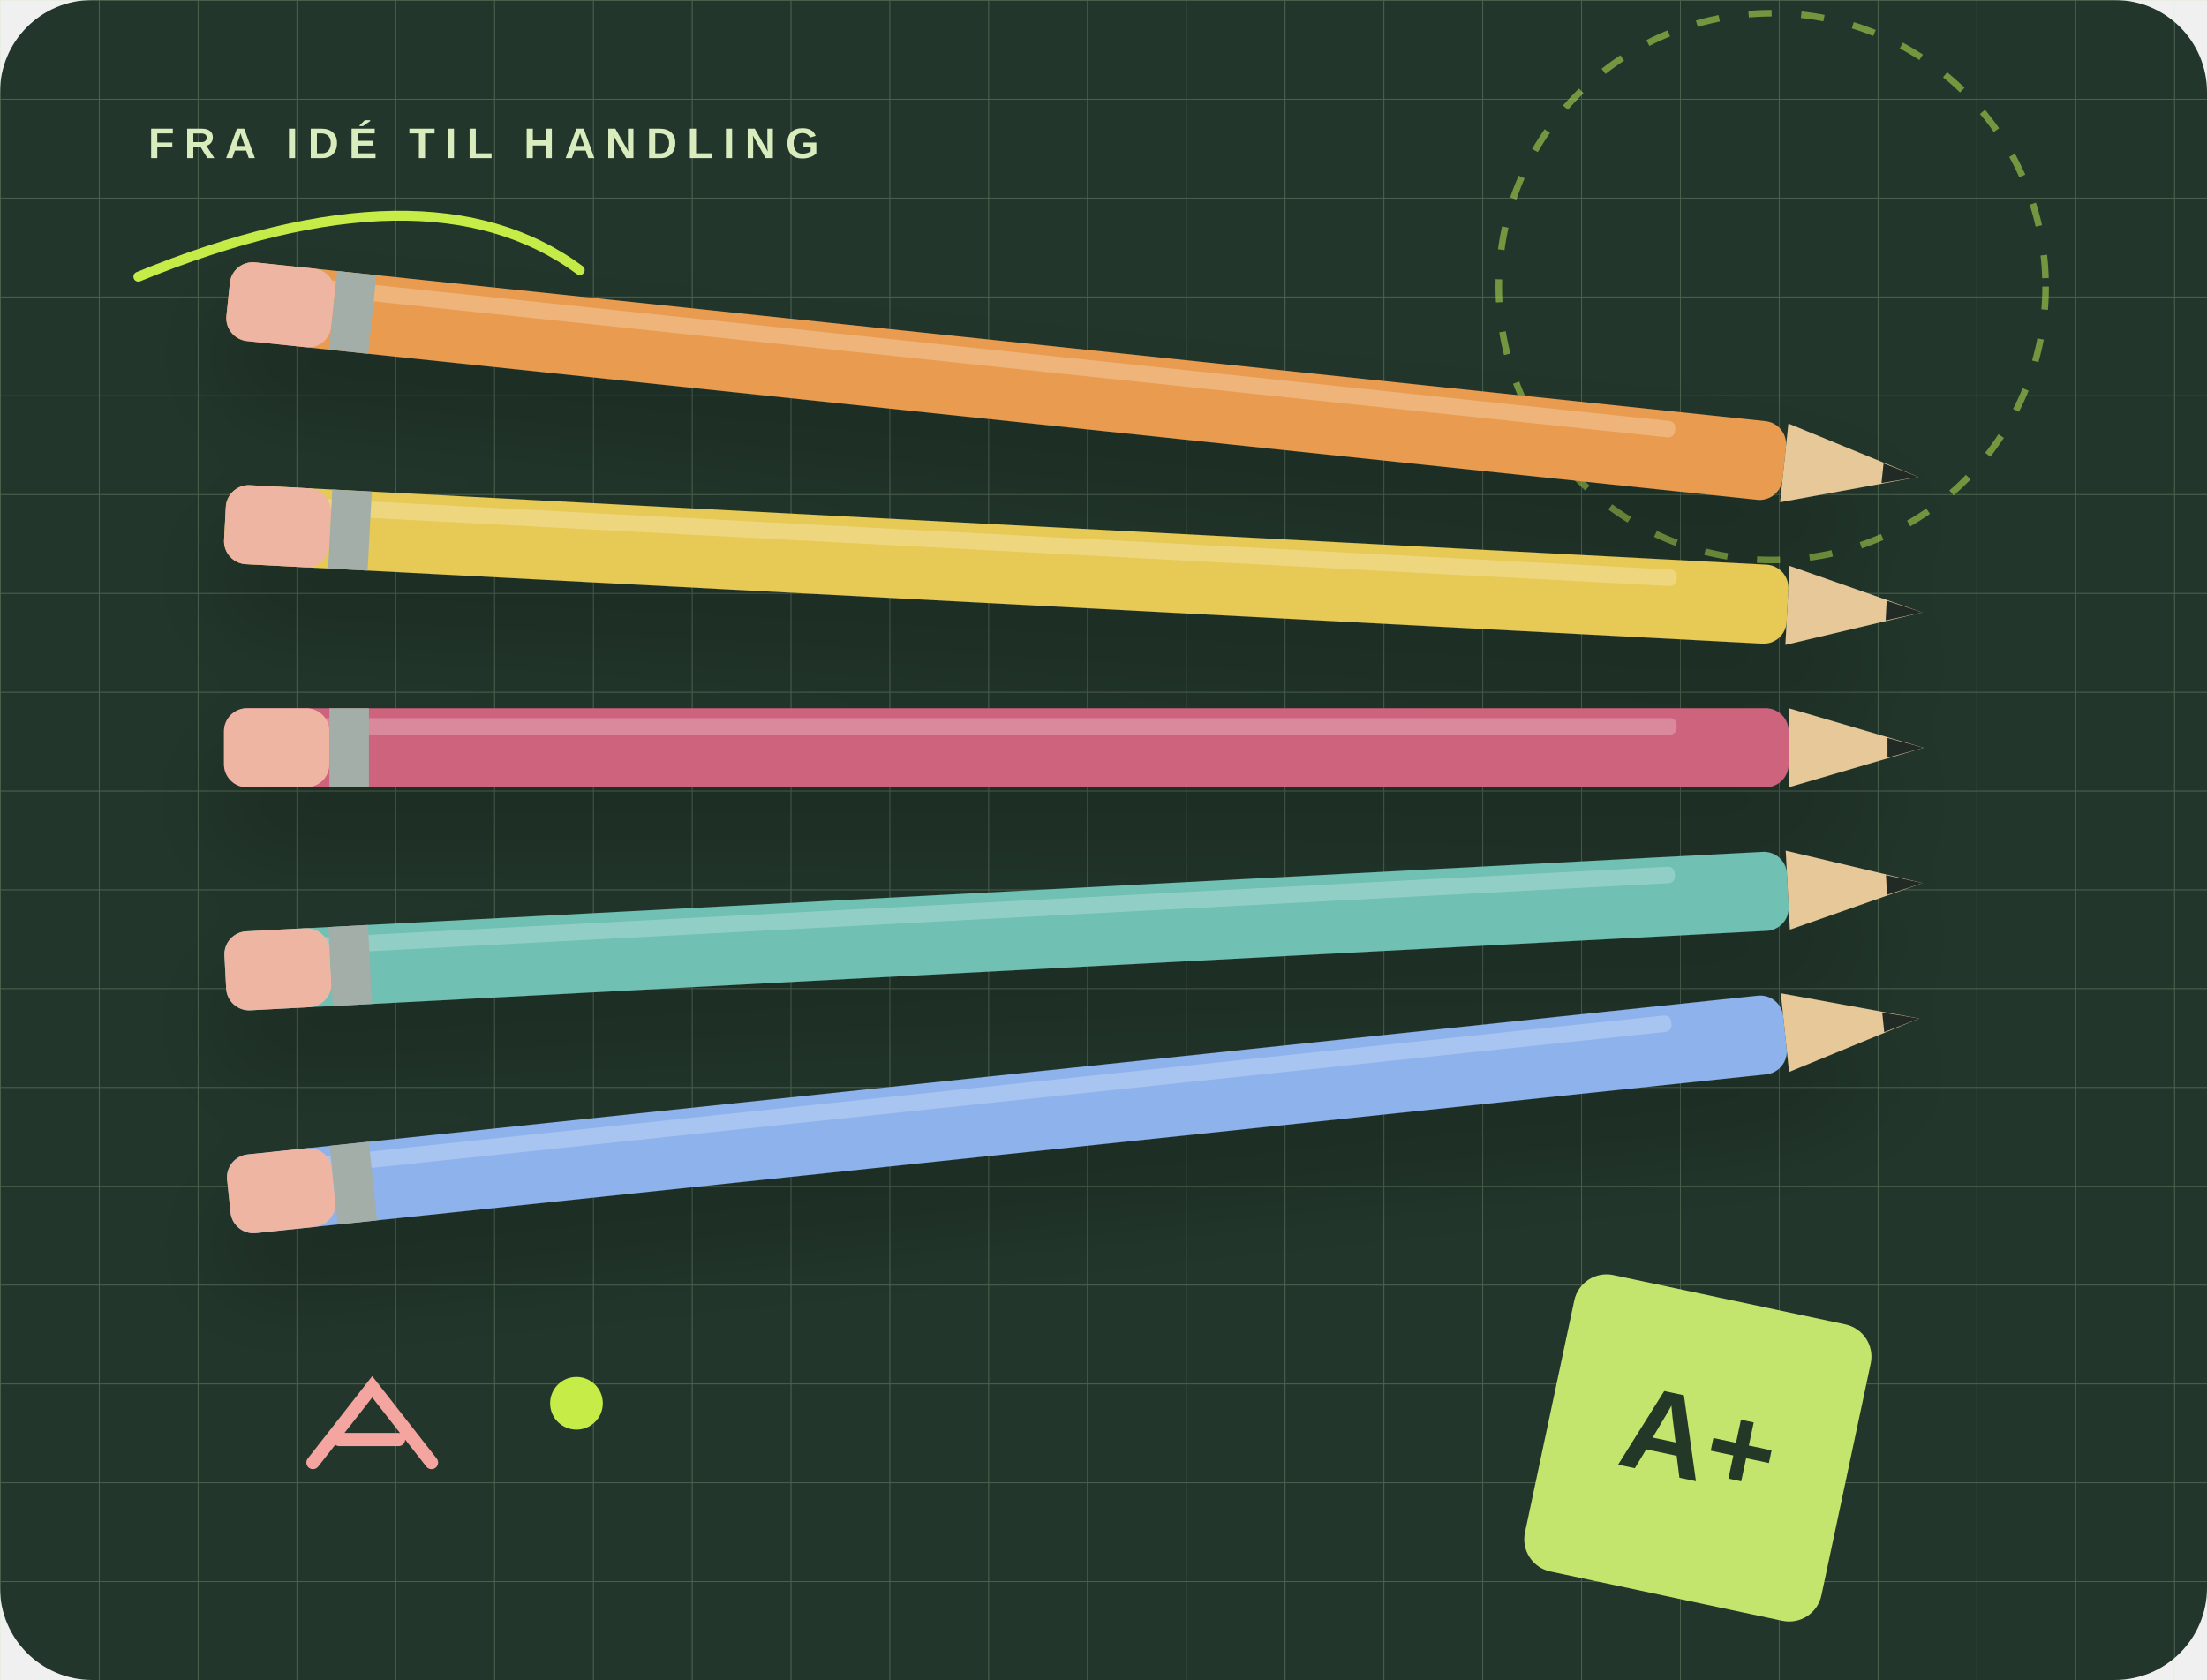
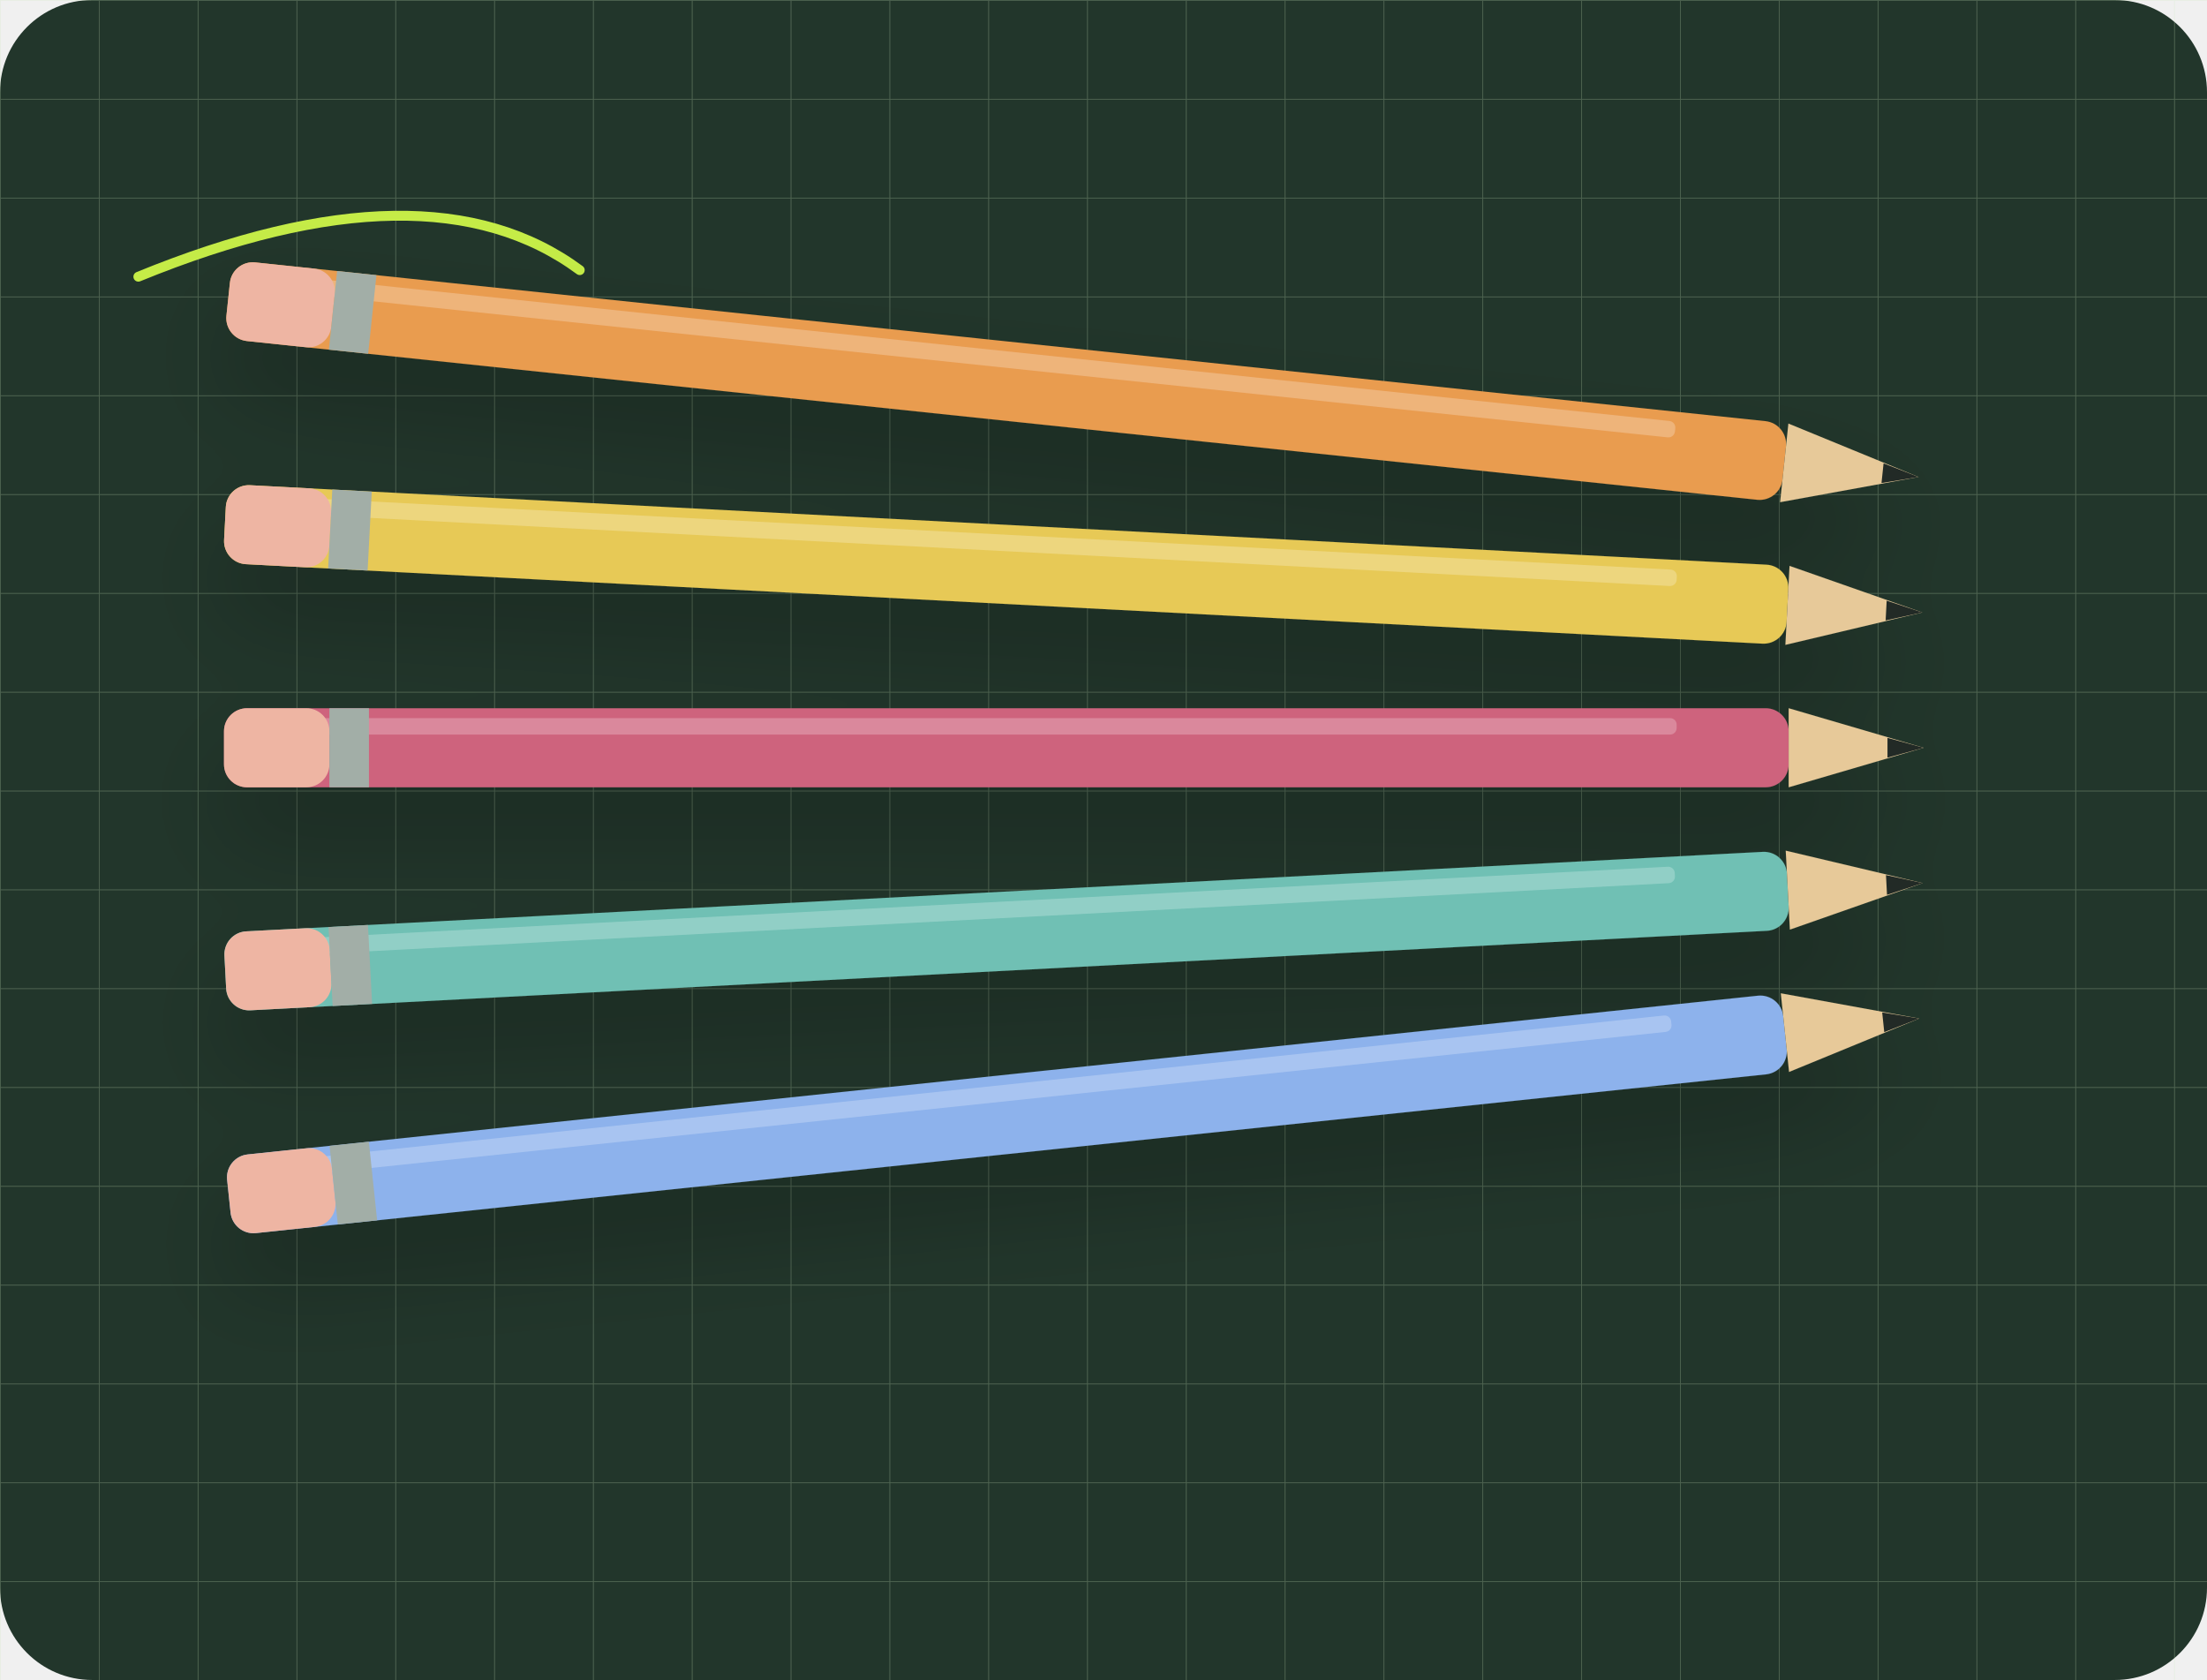
<svg xmlns="http://www.w3.org/2000/svg" viewBox="0 0 670 510">
  <defs>
    <pattern id="g" width="30" height="30" patternUnits="userSpaceOnUse">
      <path d="M30 0H0V30" fill="none" stroke="#cce6bb" stroke-width=".5" opacity=".25" />
    </pattern>
    <filter id="s">
      <feDropShadow dx="0" dy="16" stdDeviation="14" flood-opacity=".22" />
    </filter>
  </defs>
  <rect width="670" height="510" rx="28" fill="#22362b" />
  <rect width="670" height="510" fill="url(#g)" />
-   <circle cx="538" cy="87" r="83" fill="none" stroke="#b6e551" opacity=".55" stroke-width="2" stroke-dasharray="7 9" />
  <path d="M42 84 Q130 48 176 82" stroke="#c5ec47" fill="none" stroke-width="3" stroke-linecap="round" />
  <g filter="url(#s)">
    <g transform="translate(68 105) rotate(6 250 11)">
      <rect width="475" height="24" rx="7" fill="#e99c50" />
      <rect x="16" y="3" width="425" height="5" rx="2" fill="#fff" opacity=".24" />
      <rect width="32" height="24" rx="7" fill="#eeb5a3" />
      <rect x="32" width="12" height="24" fill="#a2aea7" />
      <path d="M475 0 516 12 475 24Z" fill="#e7c999" />
      <path d="m505 9 11 3-11 3Z" fill="#222b26" />
    </g>
    <g transform="translate(68 160) rotate(3 250 11)">
      <rect width="475" height="24" rx="7" fill="#e7c956" />
      <rect x="16" y="3" width="425" height="5" rx="2" fill="#fff" opacity=".24" />
      <rect width="32" height="24" rx="7" fill="#eeb5a3" />
      <rect x="32" width="12" height="24" fill="#a2aea7" />
      <path d="M475 0 516 12 475 24Z" fill="#e7c999" />
      <path d="m505 9 11 3-11 3Z" fill="#222b26" />
    </g>
    <g transform="translate(68 215) rotate(0 250 11)">
      <rect width="475" height="24" rx="7" fill="#ce637d" />
      <rect x="16" y="3" width="425" height="5" rx="2" fill="#fff" opacity=".24" />
      <rect width="32" height="24" rx="7" fill="#eeb5a3" />
      <rect x="32" width="12" height="24" fill="#a2aea7" />
      <path d="M475 0 516 12 475 24Z" fill="#e7c999" />
      <path d="m505 9 11 3-11 3Z" fill="#222b26" />
    </g>
    <g transform="translate(68 270) rotate(-3 250 11)">
      <rect width="475" height="24" rx="7" fill="#6fc0b4" />
      <rect x="16" y="3" width="425" height="5" rx="2" fill="#fff" opacity=".24" />
      <rect width="32" height="24" rx="7" fill="#eeb5a3" />
      <rect x="32" width="12" height="24" fill="#a2aea7" />
      <path d="M475 0 516 12 475 24Z" fill="#e7c999" />
      <path d="m505 9 11 3-11 3Z" fill="#222b26" />
    </g>
    <g transform="translate(68 325) rotate(-6 250 11)">
      <rect width="475" height="24" rx="7" fill="#8db2ec" />
      <rect x="16" y="3" width="425" height="5" rx="2" fill="#fff" opacity=".24" />
      <rect width="32" height="24" rx="7" fill="#eeb5a3" />
      <rect x="32" width="12" height="24" fill="#a2aea7" />
      <path d="M475 0 516 12 475 24Z" fill="#e7c999" />
      <path d="m505 9 11 3-11 3Z" fill="#222b26" />
    </g>
  </g>
-   <g transform="translate(480 385) rotate(12)">
-     <rect width="92" height="92" rx="10" fill="#c3e46d" />
-     <text x="46" y="56" text-anchor="middle" font-size="36" font-family="Arial" font-weight="bold" fill="#243827">A+</text>
-   </g>
-   <path d="M95 444l18-23 18 23M103 437h18" fill="none" stroke="#f4a5a0" stroke-width="4" stroke-linecap="round" />
-   <circle cx="175" cy="426" r="8" fill="#c5ec47" />
-   <text x="45" y="48" font-size="13" font-family="Arial" font-weight="bold" letter-spacing="3" fill="#d9ecbe">FRA IDÉ TIL HANDLING</text>
</svg>
